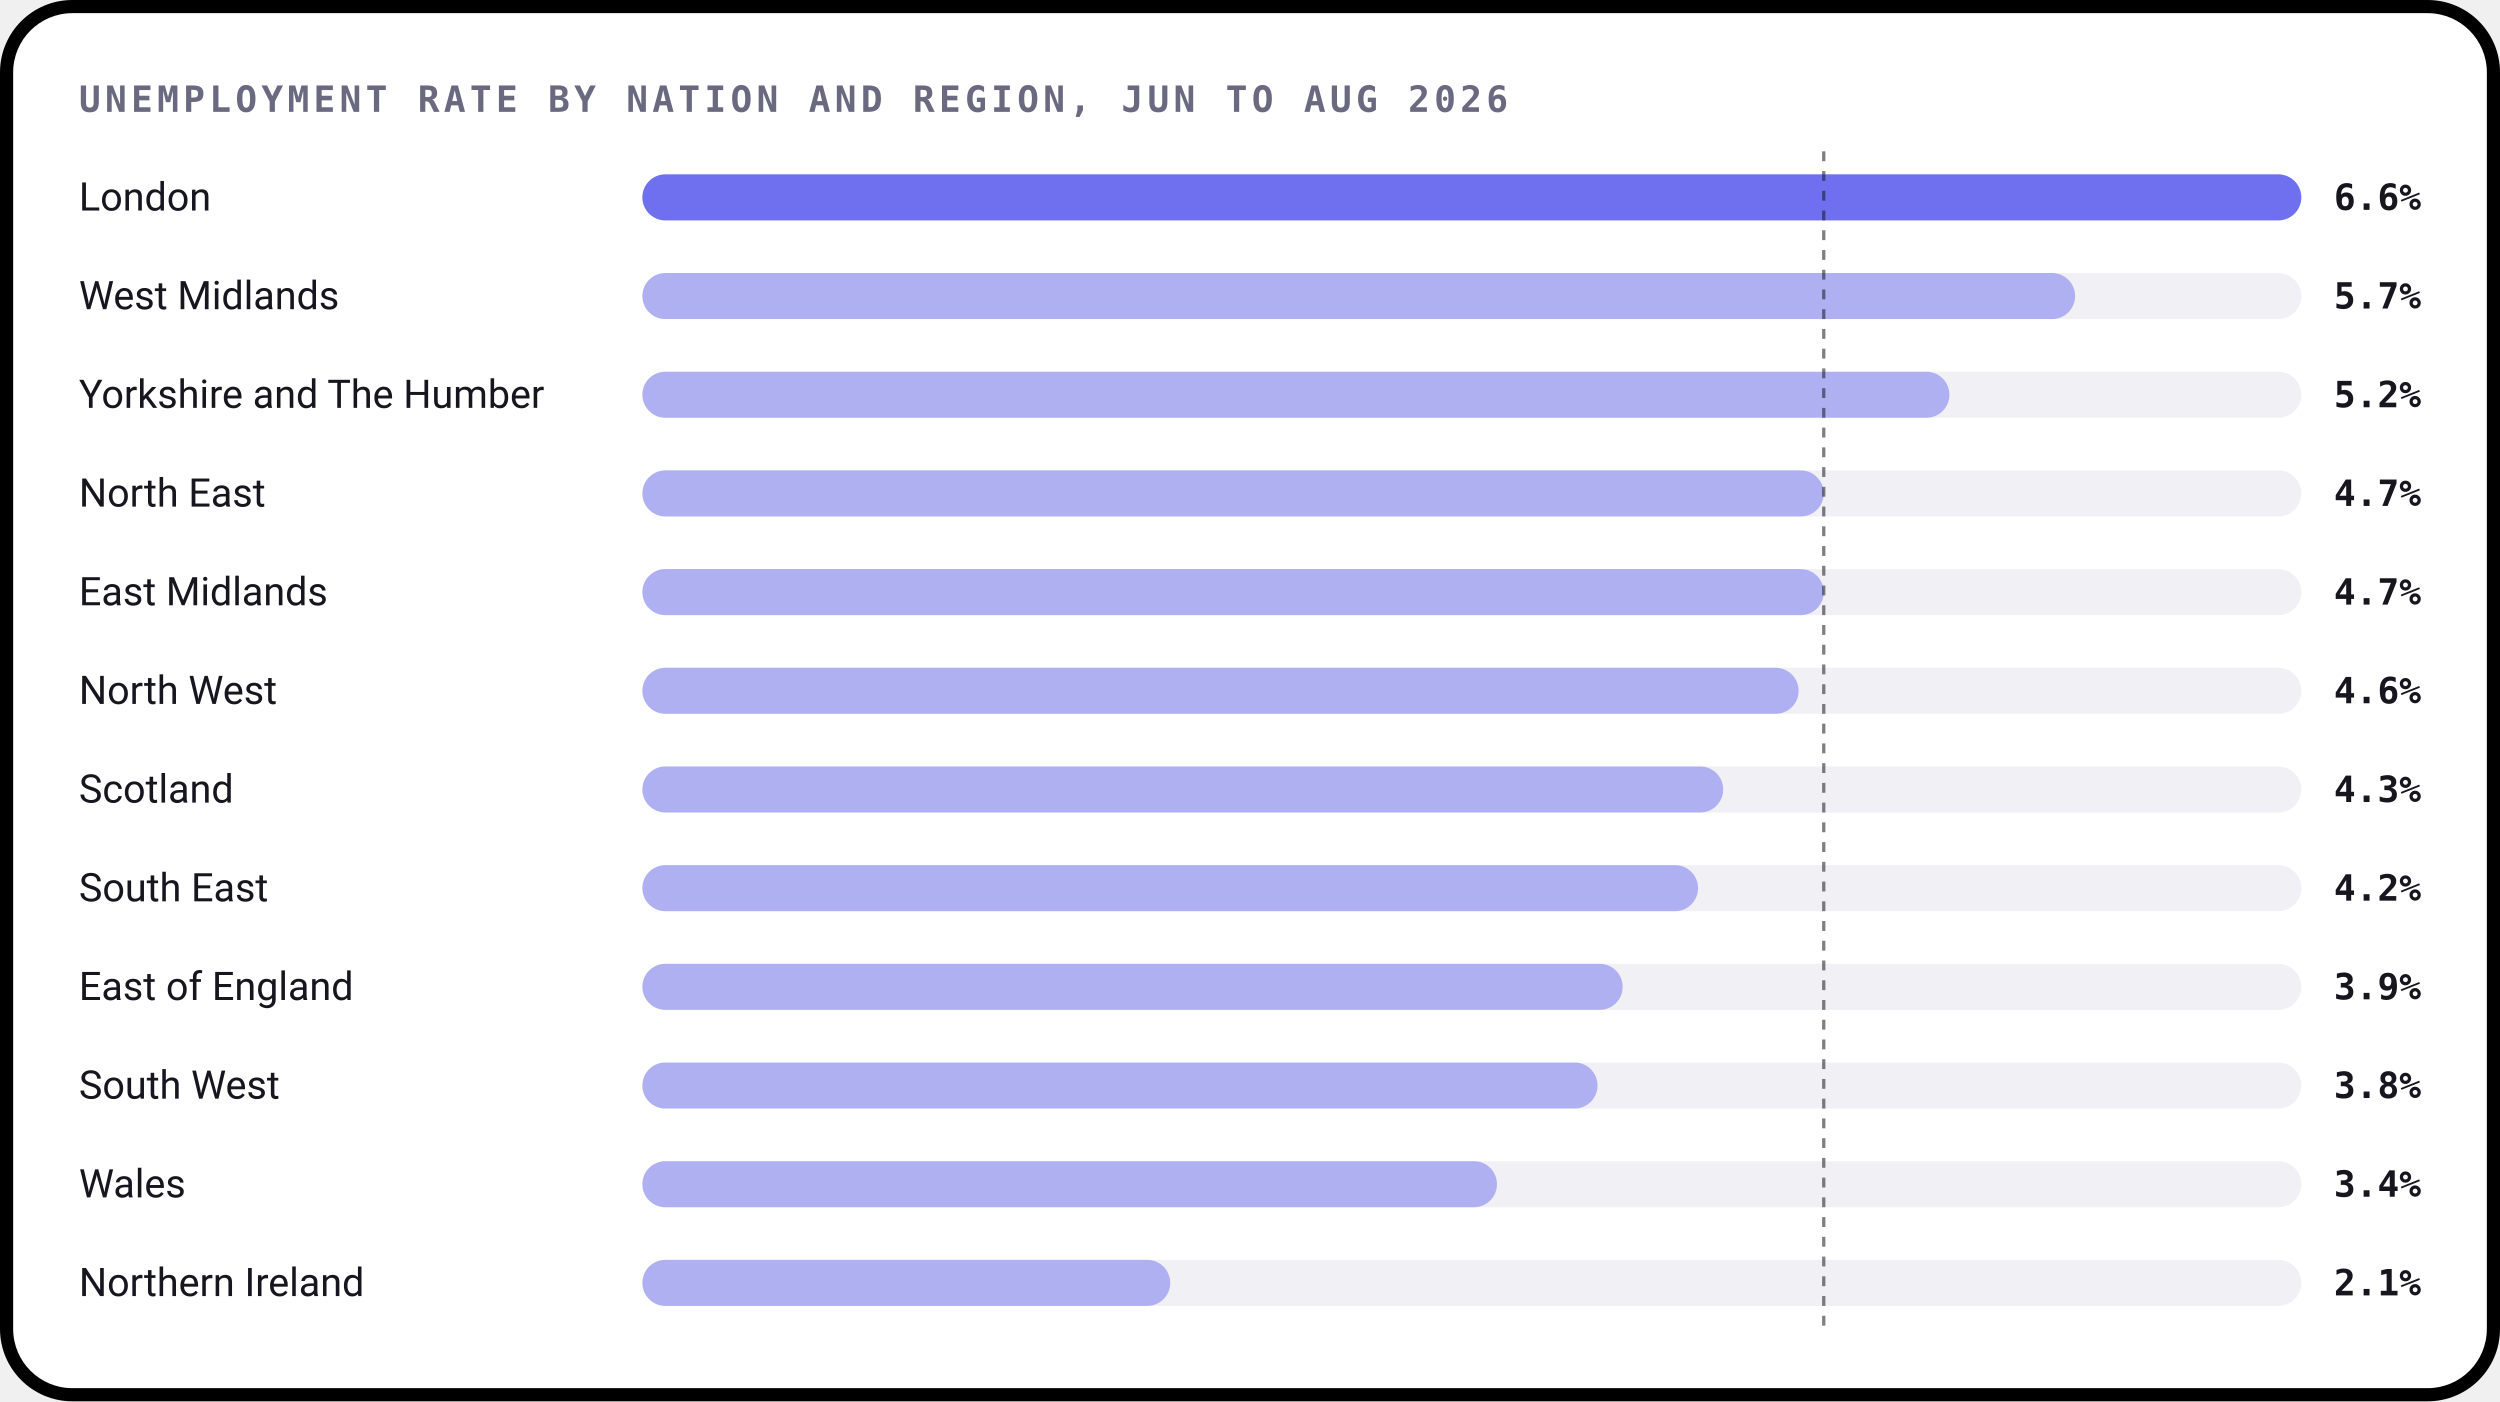
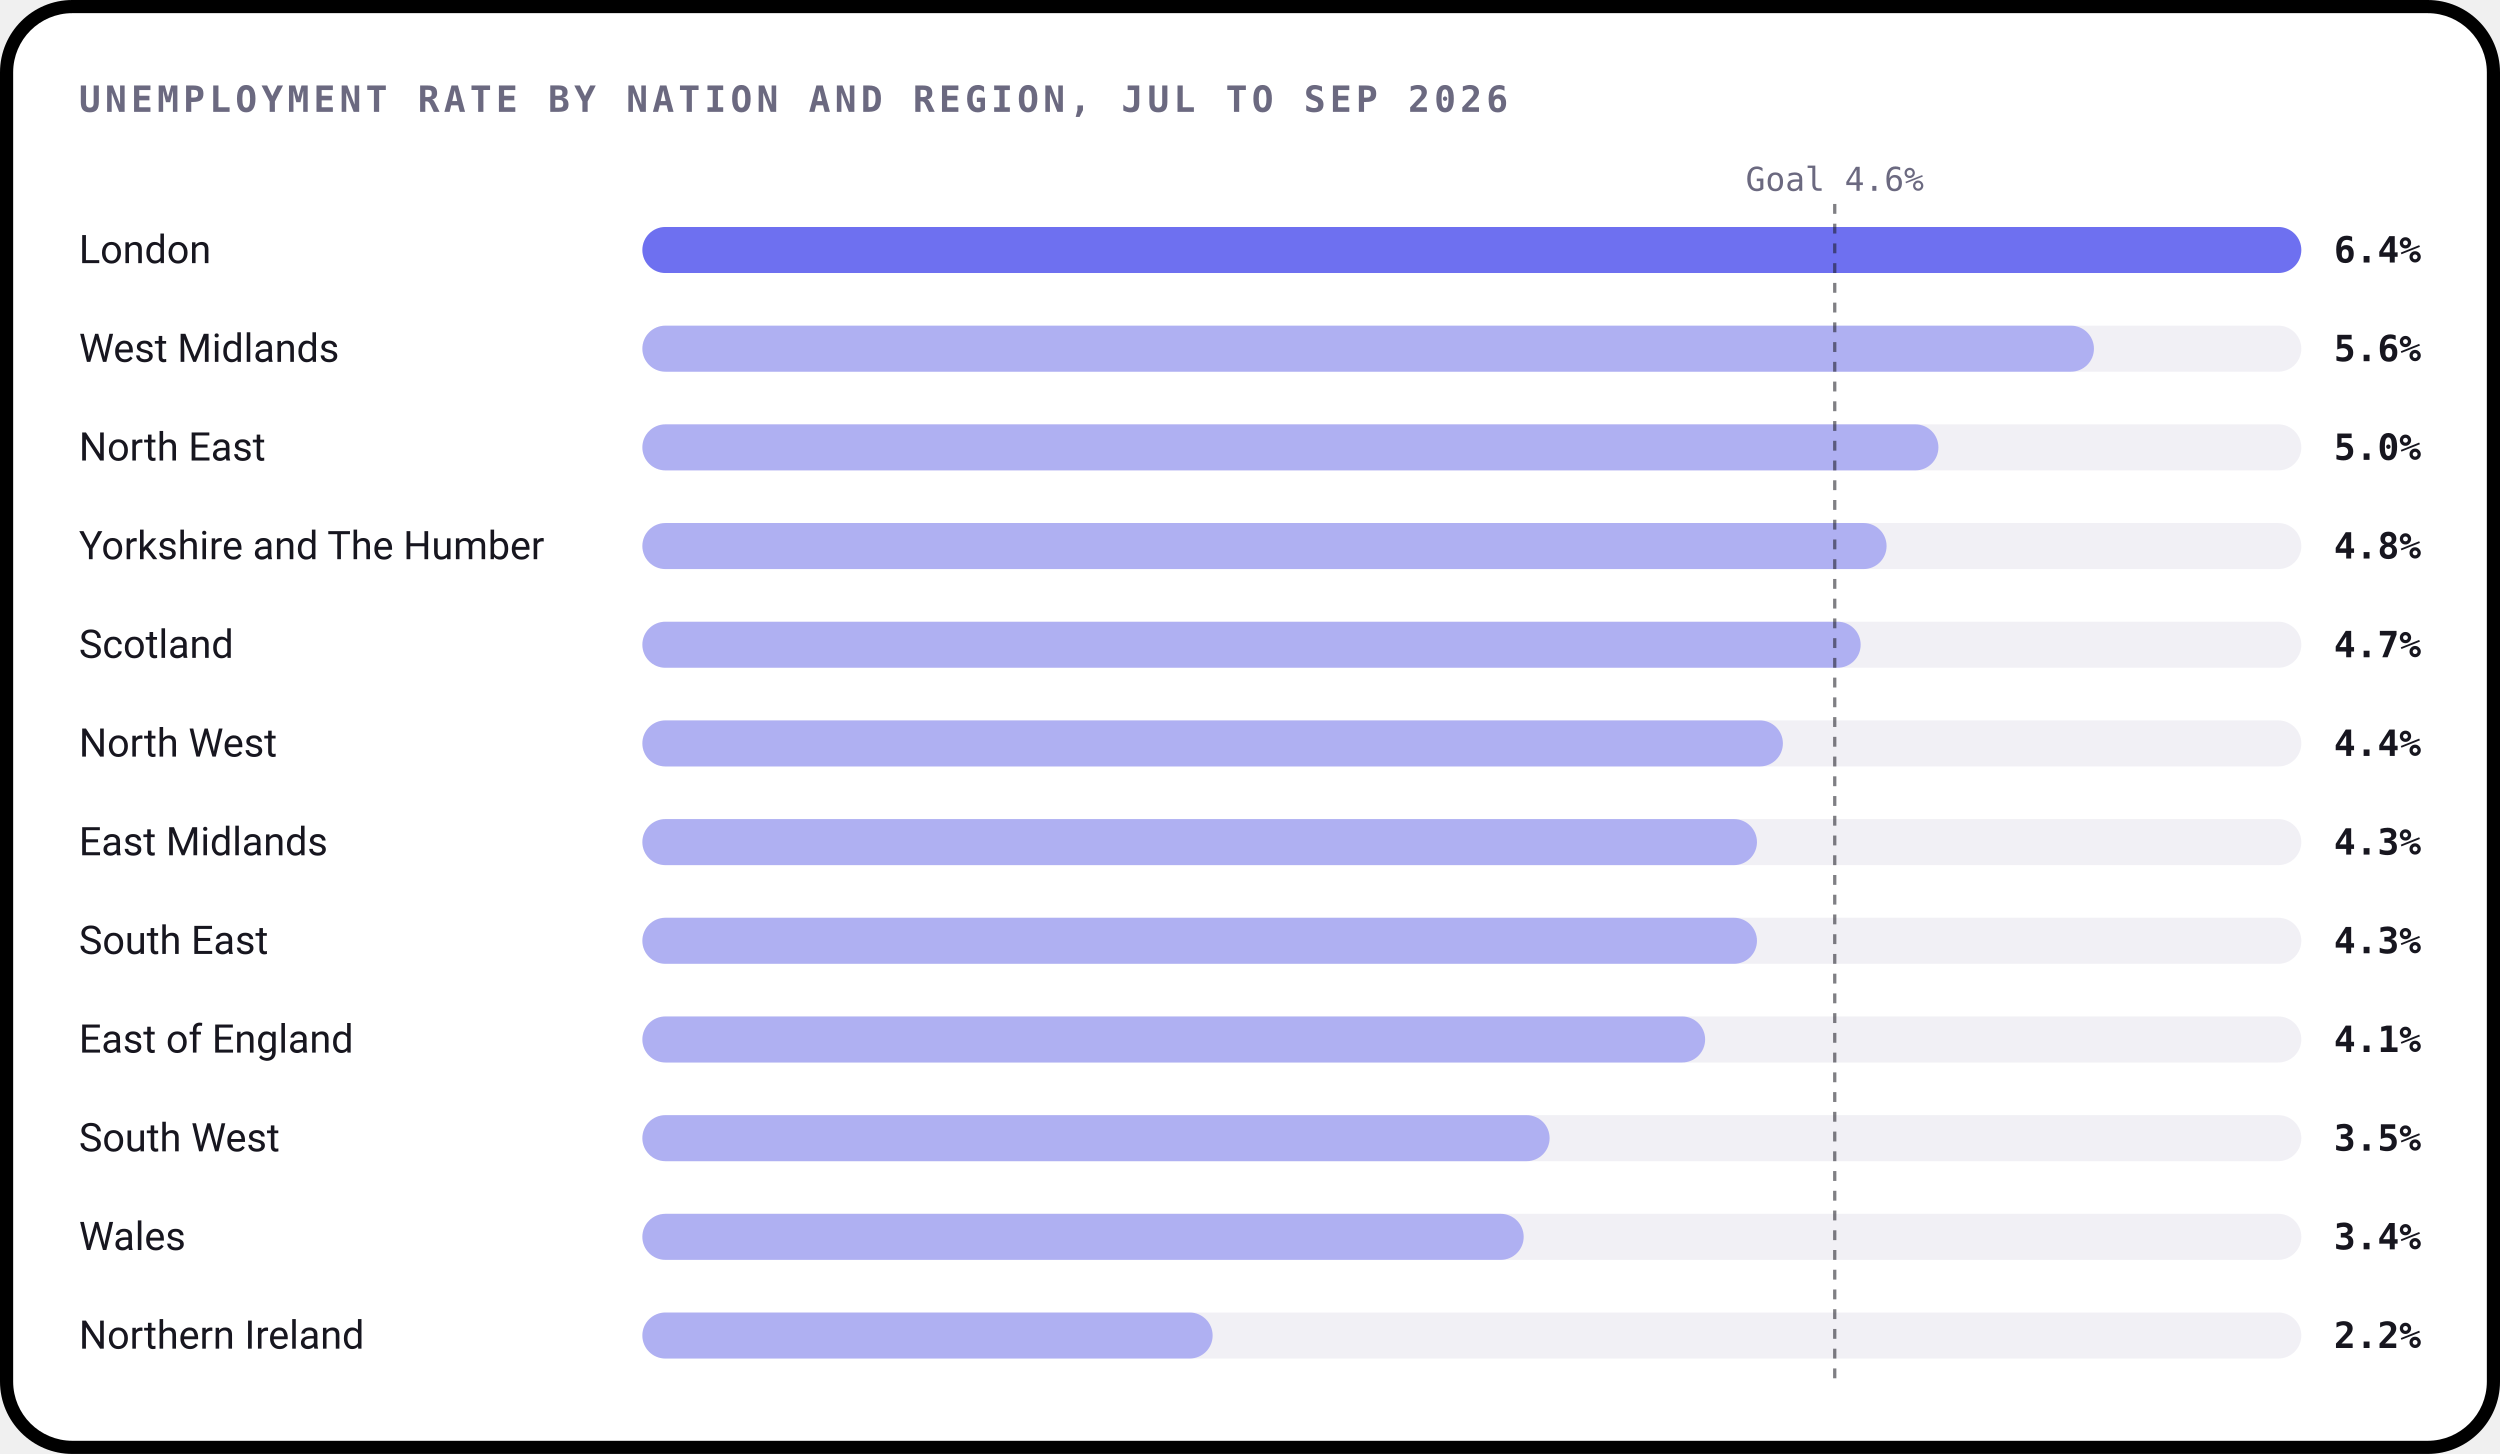
- <svg xmlns="http://www.w3.org/2000/svg" viewBox="0 0 760 426" width="760" height="426" role="img" aria-label="Unemployment rate by nation and region, Jun to Aug 2026: highest London 6.6%">
-   <rect width="760" height="426" rx="22" fill="#000000" />
-   <rect x="4" y="4" width="752" height="418" rx="18" fill="#ffffff" />
-   <text x="24" y="34" fill="#6b6980" font-family="ui-monospace,SFMono-Regular,Menlo,Consolas,monospace" font-size="11" font-weight="600" letter-spacing="1.3">UNEMPLOYMENT RATE BY NATION AND REGION, JUN TO AUG 2026</text>
-   <text x="24" y="64" fill="#17161f" font-family="ui-sans-serif,system-ui,-apple-system,'Segoe UI',Roboto,Helvetica,Arial,sans-serif" font-size="12">London</text>
-   <rect x="195.28" y="53" width="504.32" height="14" rx="7" fill="#e8e6ef" fill-opacity=".6" />
-   <rect x="195.28" y="53" width="504.32" height="14" rx="7" fill="#6E70F0" fill-opacity="1" />
-   <text x="736" y="63.8" text-anchor="end" fill="#17161f" font-family="ui-monospace,SFMono-Regular,Menlo,Consolas,monospace" font-size="11" font-weight="600">6.6%</text>
-   <text x="24" y="94" fill="#17161f" font-family="ui-sans-serif,system-ui,-apple-system,'Segoe UI',Roboto,Helvetica,Arial,sans-serif" font-size="12">West Midlands</text>
-   <rect x="195.28" y="83" width="504.32" height="14" rx="7" fill="#e8e6ef" fill-opacity=".6" />
-   <rect x="195.28" y="83" width="435.55" height="14" rx="7" fill="#6E70F0" fill-opacity="0.5" />
-   <text x="736" y="93.8" text-anchor="end" fill="#17161f" font-family="ui-monospace,SFMono-Regular,Menlo,Consolas,monospace" font-size="11" font-weight="600">5.7%</text>
-   <text x="24" y="124" fill="#17161f" font-family="ui-sans-serif,system-ui,-apple-system,'Segoe UI',Roboto,Helvetica,Arial,sans-serif" font-size="12">Yorkshire and The Humber</text>
-   <rect x="195.28" y="113" width="504.32" height="14" rx="7" fill="#e8e6ef" fill-opacity=".6" />
-   <rect x="195.28" y="113" width="397.34" height="14" rx="7" fill="#6E70F0" fill-opacity="0.5" />
-   <text x="736" y="123.8" text-anchor="end" fill="#17161f" font-family="ui-monospace,SFMono-Regular,Menlo,Consolas,monospace" font-size="11" font-weight="600">5.2%</text>
-   <text x="24" y="154" fill="#17161f" font-family="ui-sans-serif,system-ui,-apple-system,'Segoe UI',Roboto,Helvetica,Arial,sans-serif" font-size="12">North East</text>
-   <rect x="195.28" y="143" width="504.32" height="14" rx="7" fill="#e8e6ef" fill-opacity=".6" />
-   <rect x="195.28" y="143" width="359.14" height="14" rx="7" fill="#6E70F0" fill-opacity="0.5" />
-   <text x="736" y="153.8" text-anchor="end" fill="#17161f" font-family="ui-monospace,SFMono-Regular,Menlo,Consolas,monospace" font-size="11" font-weight="600">4.7%</text>
-   <text x="24" y="184" fill="#17161f" font-family="ui-sans-serif,system-ui,-apple-system,'Segoe UI',Roboto,Helvetica,Arial,sans-serif" font-size="12">East Midlands</text>
-   <rect x="195.28" y="173" width="504.32" height="14" rx="7" fill="#e8e6ef" fill-opacity=".6" />
-   <rect x="195.28" y="173" width="359.14" height="14" rx="7" fill="#6E70F0" fill-opacity="0.5" />
-   <text x="736" y="183.8" text-anchor="end" fill="#17161f" font-family="ui-monospace,SFMono-Regular,Menlo,Consolas,monospace" font-size="11" font-weight="600">4.7%</text>
-   <text x="24" y="214" fill="#17161f" font-family="ui-sans-serif,system-ui,-apple-system,'Segoe UI',Roboto,Helvetica,Arial,sans-serif" font-size="12">North West</text>
-   <rect x="195.28" y="203" width="504.32" height="14" rx="7" fill="#e8e6ef" fill-opacity=".6" />
-   <rect x="195.28" y="203" width="351.5" height="14" rx="7" fill="#6E70F0" fill-opacity="0.5" />
-   <text x="736" y="213.8" text-anchor="end" fill="#17161f" font-family="ui-monospace,SFMono-Regular,Menlo,Consolas,monospace" font-size="11" font-weight="600">4.6%</text>
-   <text x="24" y="244" fill="#17161f" font-family="ui-sans-serif,system-ui,-apple-system,'Segoe UI',Roboto,Helvetica,Arial,sans-serif" font-size="12">Scotland</text>
-   <rect x="195.28" y="233" width="504.32" height="14" rx="7" fill="#e8e6ef" fill-opacity=".6" />
-   <rect x="195.28" y="233" width="328.57" height="14" rx="7" fill="#6E70F0" fill-opacity="0.5" />
-   <text x="736" y="243.8" text-anchor="end" fill="#17161f" font-family="ui-monospace,SFMono-Regular,Menlo,Consolas,monospace" font-size="11" font-weight="600">4.3%</text>
-   <text x="24" y="274" fill="#17161f" font-family="ui-sans-serif,system-ui,-apple-system,'Segoe UI',Roboto,Helvetica,Arial,sans-serif" font-size="12">South East</text>
-   <rect x="195.28" y="263" width="504.32" height="14" rx="7" fill="#e8e6ef" fill-opacity=".6" />
-   <rect x="195.28" y="263" width="320.93" height="14" rx="7" fill="#6E70F0" fill-opacity="0.5" />
-   <text x="736" y="273.8" text-anchor="end" fill="#17161f" font-family="ui-monospace,SFMono-Regular,Menlo,Consolas,monospace" font-size="11" font-weight="600">4.2%</text>
-   <text x="24" y="304" fill="#17161f" font-family="ui-sans-serif,system-ui,-apple-system,'Segoe UI',Roboto,Helvetica,Arial,sans-serif" font-size="12">East of England</text>
-   <rect x="195.28" y="293" width="504.32" height="14" rx="7" fill="#e8e6ef" fill-opacity=".6" />
-   <rect x="195.28" y="293" width="298.01" height="14" rx="7" fill="#6E70F0" fill-opacity="0.5" />
-   <text x="736" y="303.8" text-anchor="end" fill="#17161f" font-family="ui-monospace,SFMono-Regular,Menlo,Consolas,monospace" font-size="11" font-weight="600">3.9%</text>
-   <text x="24" y="334" fill="#17161f" font-family="ui-sans-serif,system-ui,-apple-system,'Segoe UI',Roboto,Helvetica,Arial,sans-serif" font-size="12">South West</text>
-   <rect x="195.28" y="323" width="504.32" height="14" rx="7" fill="#e8e6ef" fill-opacity=".6" />
-   <rect x="195.28" y="323" width="290.37" height="14" rx="7" fill="#6E70F0" fill-opacity="0.5" />
-   <text x="736" y="333.8" text-anchor="end" fill="#17161f" font-family="ui-monospace,SFMono-Regular,Menlo,Consolas,monospace" font-size="11" font-weight="600">3.8%</text>
-   <text x="24" y="364" fill="#17161f" font-family="ui-sans-serif,system-ui,-apple-system,'Segoe UI',Roboto,Helvetica,Arial,sans-serif" font-size="12">Wales</text>
-   <rect x="195.28" y="353" width="504.32" height="14" rx="7" fill="#e8e6ef" fill-opacity=".6" />
-   <rect x="195.28" y="353" width="259.8" height="14" rx="7" fill="#6E70F0" fill-opacity="0.5" />
-   <text x="736" y="363.8" text-anchor="end" fill="#17161f" font-family="ui-monospace,SFMono-Regular,Menlo,Consolas,monospace" font-size="11" font-weight="600">3.4%</text>
-   <text x="24" y="394" fill="#17161f" font-family="ui-sans-serif,system-ui,-apple-system,'Segoe UI',Roboto,Helvetica,Arial,sans-serif" font-size="12">Northern Ireland</text>
-   <rect x="195.28" y="383" width="504.32" height="14" rx="7" fill="#e8e6ef" fill-opacity=".6" />
-   <rect x="195.28" y="383" width="160.47" height="14" rx="7" fill="#6E70F0" fill-opacity="0.5" />
-   <text x="736" y="393.8" text-anchor="end" fill="#17161f" font-family="ui-monospace,SFMono-Regular,Menlo,Consolas,monospace" font-size="11" font-weight="600">2.1%</text>
-   <line x1="554.42" x2="554.42" y1="46" y2="404" stroke="#17161f" stroke-opacity=".55" stroke-dasharray="3 3" />
+ <svg xmlns="http://www.w3.org/2000/svg" viewBox="0 0 760 442" width="760" height="442" role="img" aria-label="Unemployment rate by nation and region, Jul to Sep 2026: highest London 6.4%">
+   <rect width="760" height="442" rx="22" fill="#000000" />
+   <rect x="4" y="4" width="752" height="434" rx="18" fill="#ffffff" />
+   <text x="24" y="34" fill="#6b6980" font-family="ui-monospace,SFMono-Regular,Menlo,Consolas,monospace" font-size="11" font-weight="600" letter-spacing="1.3">UNEMPLOYMENT RATE BY NATION AND REGION, JUL TO SEP 2026</text>
+   <text x="24" y="80" fill="#17161f" font-family="ui-sans-serif,system-ui,-apple-system,'Segoe UI',Roboto,Helvetica,Arial,sans-serif" font-size="12">London</text>
+   <rect x="195.28" y="69" width="504.32" height="14" rx="7" fill="#e8e6ef" fill-opacity=".6" />
+   <rect x="195.28" y="69" width="504.32" height="14" rx="7" fill="#6E70F0" fill-opacity="1" />
+   <text x="736" y="79.8" text-anchor="end" fill="#17161f" font-family="ui-monospace,SFMono-Regular,Menlo,Consolas,monospace" font-size="11" font-weight="600">6.4%</text>
+   <text x="24" y="110" fill="#17161f" font-family="ui-sans-serif,system-ui,-apple-system,'Segoe UI',Roboto,Helvetica,Arial,sans-serif" font-size="12">West Midlands</text>
+   <rect x="195.28" y="99" width="504.32" height="14" rx="7" fill="#e8e6ef" fill-opacity=".6" />
+   <rect x="195.28" y="99" width="441.28" height="14" rx="7" fill="#6E70F0" fill-opacity="0.5" />
+   <text x="736" y="109.8" text-anchor="end" fill="#17161f" font-family="ui-monospace,SFMono-Regular,Menlo,Consolas,monospace" font-size="11" font-weight="600">5.6%</text>
+   <text x="24" y="140" fill="#17161f" font-family="ui-sans-serif,system-ui,-apple-system,'Segoe UI',Roboto,Helvetica,Arial,sans-serif" font-size="12">North East</text>
+   <rect x="195.28" y="129" width="504.32" height="14" rx="7" fill="#e8e6ef" fill-opacity=".6" />
+   <rect x="195.28" y="129" width="394" height="14" rx="7" fill="#6E70F0" fill-opacity="0.5" />
+   <text x="736" y="139.8" text-anchor="end" fill="#17161f" font-family="ui-monospace,SFMono-Regular,Menlo,Consolas,monospace" font-size="11" font-weight="600">5.0%</text>
+   <text x="24" y="170" fill="#17161f" font-family="ui-sans-serif,system-ui,-apple-system,'Segoe UI',Roboto,Helvetica,Arial,sans-serif" font-size="12">Yorkshire and The Humber</text>
+   <rect x="195.28" y="159" width="504.32" height="14" rx="7" fill="#e8e6ef" fill-opacity=".6" />
+   <rect x="195.28" y="159" width="378.24" height="14" rx="7" fill="#6E70F0" fill-opacity="0.5" />
+   <text x="736" y="169.8" text-anchor="end" fill="#17161f" font-family="ui-monospace,SFMono-Regular,Menlo,Consolas,monospace" font-size="11" font-weight="600">4.8%</text>
+   <text x="24" y="200" fill="#17161f" font-family="ui-sans-serif,system-ui,-apple-system,'Segoe UI',Roboto,Helvetica,Arial,sans-serif" font-size="12">Scotland</text>
+   <rect x="195.28" y="189" width="504.32" height="14" rx="7" fill="#e8e6ef" fill-opacity=".6" />
+   <rect x="195.28" y="189" width="370.36" height="14" rx="7" fill="#6E70F0" fill-opacity="0.5" />
+   <text x="736" y="199.8" text-anchor="end" fill="#17161f" font-family="ui-monospace,SFMono-Regular,Menlo,Consolas,monospace" font-size="11" font-weight="600">4.7%</text>
+   <text x="24" y="230" fill="#17161f" font-family="ui-sans-serif,system-ui,-apple-system,'Segoe UI',Roboto,Helvetica,Arial,sans-serif" font-size="12">North West</text>
+   <rect x="195.28" y="219" width="504.32" height="14" rx="7" fill="#e8e6ef" fill-opacity=".6" />
+   <rect x="195.28" y="219" width="346.72" height="14" rx="7" fill="#6E70F0" fill-opacity="0.5" />
+   <text x="736" y="229.8" text-anchor="end" fill="#17161f" font-family="ui-monospace,SFMono-Regular,Menlo,Consolas,monospace" font-size="11" font-weight="600">4.4%</text>
+   <text x="24" y="260" fill="#17161f" font-family="ui-sans-serif,system-ui,-apple-system,'Segoe UI',Roboto,Helvetica,Arial,sans-serif" font-size="12">East Midlands</text>
+   <rect x="195.28" y="249" width="504.32" height="14" rx="7" fill="#e8e6ef" fill-opacity=".6" />
+   <rect x="195.28" y="249" width="338.84" height="14" rx="7" fill="#6E70F0" fill-opacity="0.5" />
+   <text x="736" y="259.8" text-anchor="end" fill="#17161f" font-family="ui-monospace,SFMono-Regular,Menlo,Consolas,monospace" font-size="11" font-weight="600">4.3%</text>
+   <text x="24" y="290" fill="#17161f" font-family="ui-sans-serif,system-ui,-apple-system,'Segoe UI',Roboto,Helvetica,Arial,sans-serif" font-size="12">South East</text>
+   <rect x="195.28" y="279" width="504.32" height="14" rx="7" fill="#e8e6ef" fill-opacity=".6" />
+   <rect x="195.28" y="279" width="338.84" height="14" rx="7" fill="#6E70F0" fill-opacity="0.5" />
+   <text x="736" y="289.8" text-anchor="end" fill="#17161f" font-family="ui-monospace,SFMono-Regular,Menlo,Consolas,monospace" font-size="11" font-weight="600">4.3%</text>
+   <text x="24" y="320" fill="#17161f" font-family="ui-sans-serif,system-ui,-apple-system,'Segoe UI',Roboto,Helvetica,Arial,sans-serif" font-size="12">East of England</text>
+   <rect x="195.28" y="309" width="504.32" height="14" rx="7" fill="#e8e6ef" fill-opacity=".6" />
+   <rect x="195.28" y="309" width="323.08" height="14" rx="7" fill="#6E70F0" fill-opacity="0.5" />
+   <text x="736" y="319.8" text-anchor="end" fill="#17161f" font-family="ui-monospace,SFMono-Regular,Menlo,Consolas,monospace" font-size="11" font-weight="600">4.1%</text>
+   <text x="24" y="350" fill="#17161f" font-family="ui-sans-serif,system-ui,-apple-system,'Segoe UI',Roboto,Helvetica,Arial,sans-serif" font-size="12">South West</text>
+   <rect x="195.28" y="339" width="504.32" height="14" rx="7" fill="#e8e6ef" fill-opacity=".6" />
+   <rect x="195.28" y="339" width="275.8" height="14" rx="7" fill="#6E70F0" fill-opacity="0.5" />
+   <text x="736" y="349.8" text-anchor="end" fill="#17161f" font-family="ui-monospace,SFMono-Regular,Menlo,Consolas,monospace" font-size="11" font-weight="600">3.5%</text>
+   <text x="24" y="380" fill="#17161f" font-family="ui-sans-serif,system-ui,-apple-system,'Segoe UI',Roboto,Helvetica,Arial,sans-serif" font-size="12">Wales</text>
+   <rect x="195.28" y="369" width="504.32" height="14" rx="7" fill="#e8e6ef" fill-opacity=".6" />
+   <rect x="195.28" y="369" width="267.92" height="14" rx="7" fill="#6E70F0" fill-opacity="0.5" />
+   <text x="736" y="379.8" text-anchor="end" fill="#17161f" font-family="ui-monospace,SFMono-Regular,Menlo,Consolas,monospace" font-size="11" font-weight="600">3.4%</text>
+   <text x="24" y="410" fill="#17161f" font-family="ui-sans-serif,system-ui,-apple-system,'Segoe UI',Roboto,Helvetica,Arial,sans-serif" font-size="12">Northern Ireland</text>
+   <rect x="195.28" y="399" width="504.32" height="14" rx="7" fill="#e8e6ef" fill-opacity=".6" />
+   <rect x="195.28" y="399" width="173.36" height="14" rx="7" fill="#6E70F0" fill-opacity="0.5" />
+   <text x="736" y="409.8" text-anchor="end" fill="#17161f" font-family="ui-monospace,SFMono-Regular,Menlo,Consolas,monospace" font-size="11" font-weight="600">2.2%</text>
+   <text x="557.76" y="58" fill="#6b6980" font-family="ui-monospace,SFMono-Regular,Menlo,Consolas,monospace" font-size="10" text-anchor="middle">Goal 4.6%</text>
+   <line x1="557.76" x2="557.76" y1="62" y2="420" stroke="#17161f" stroke-opacity=".55" stroke-dasharray="3 3" />
</svg>
